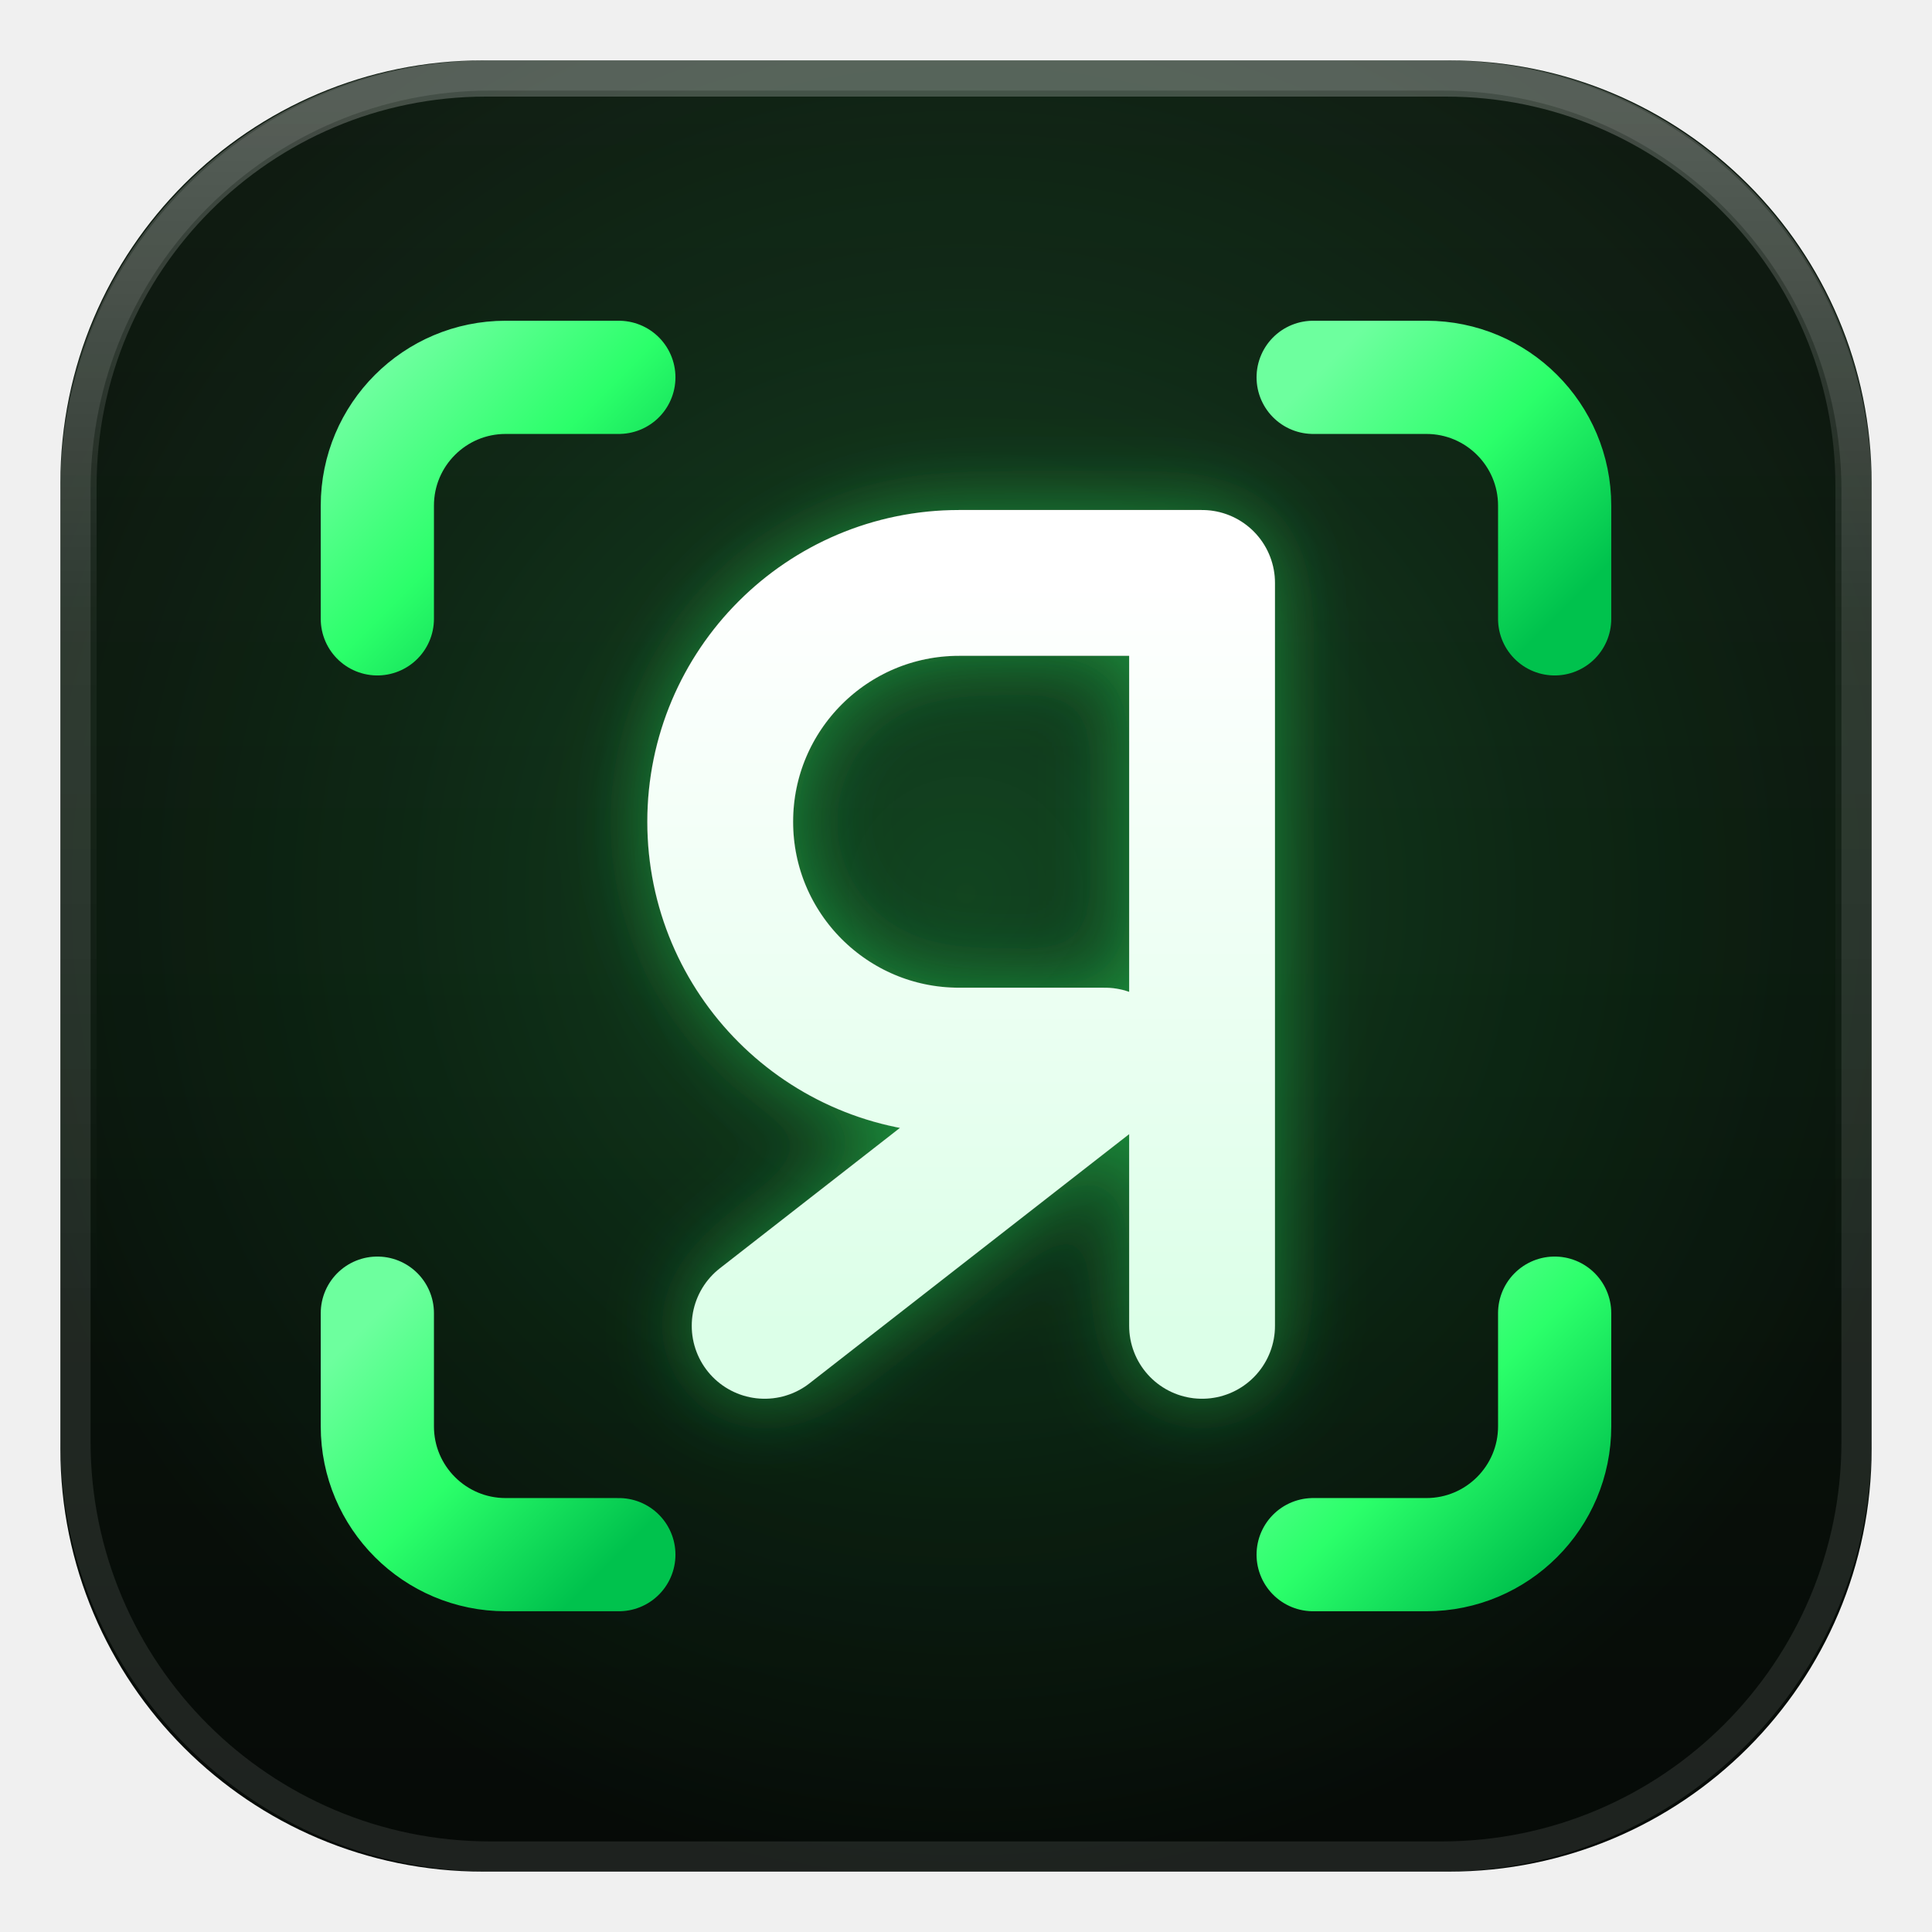
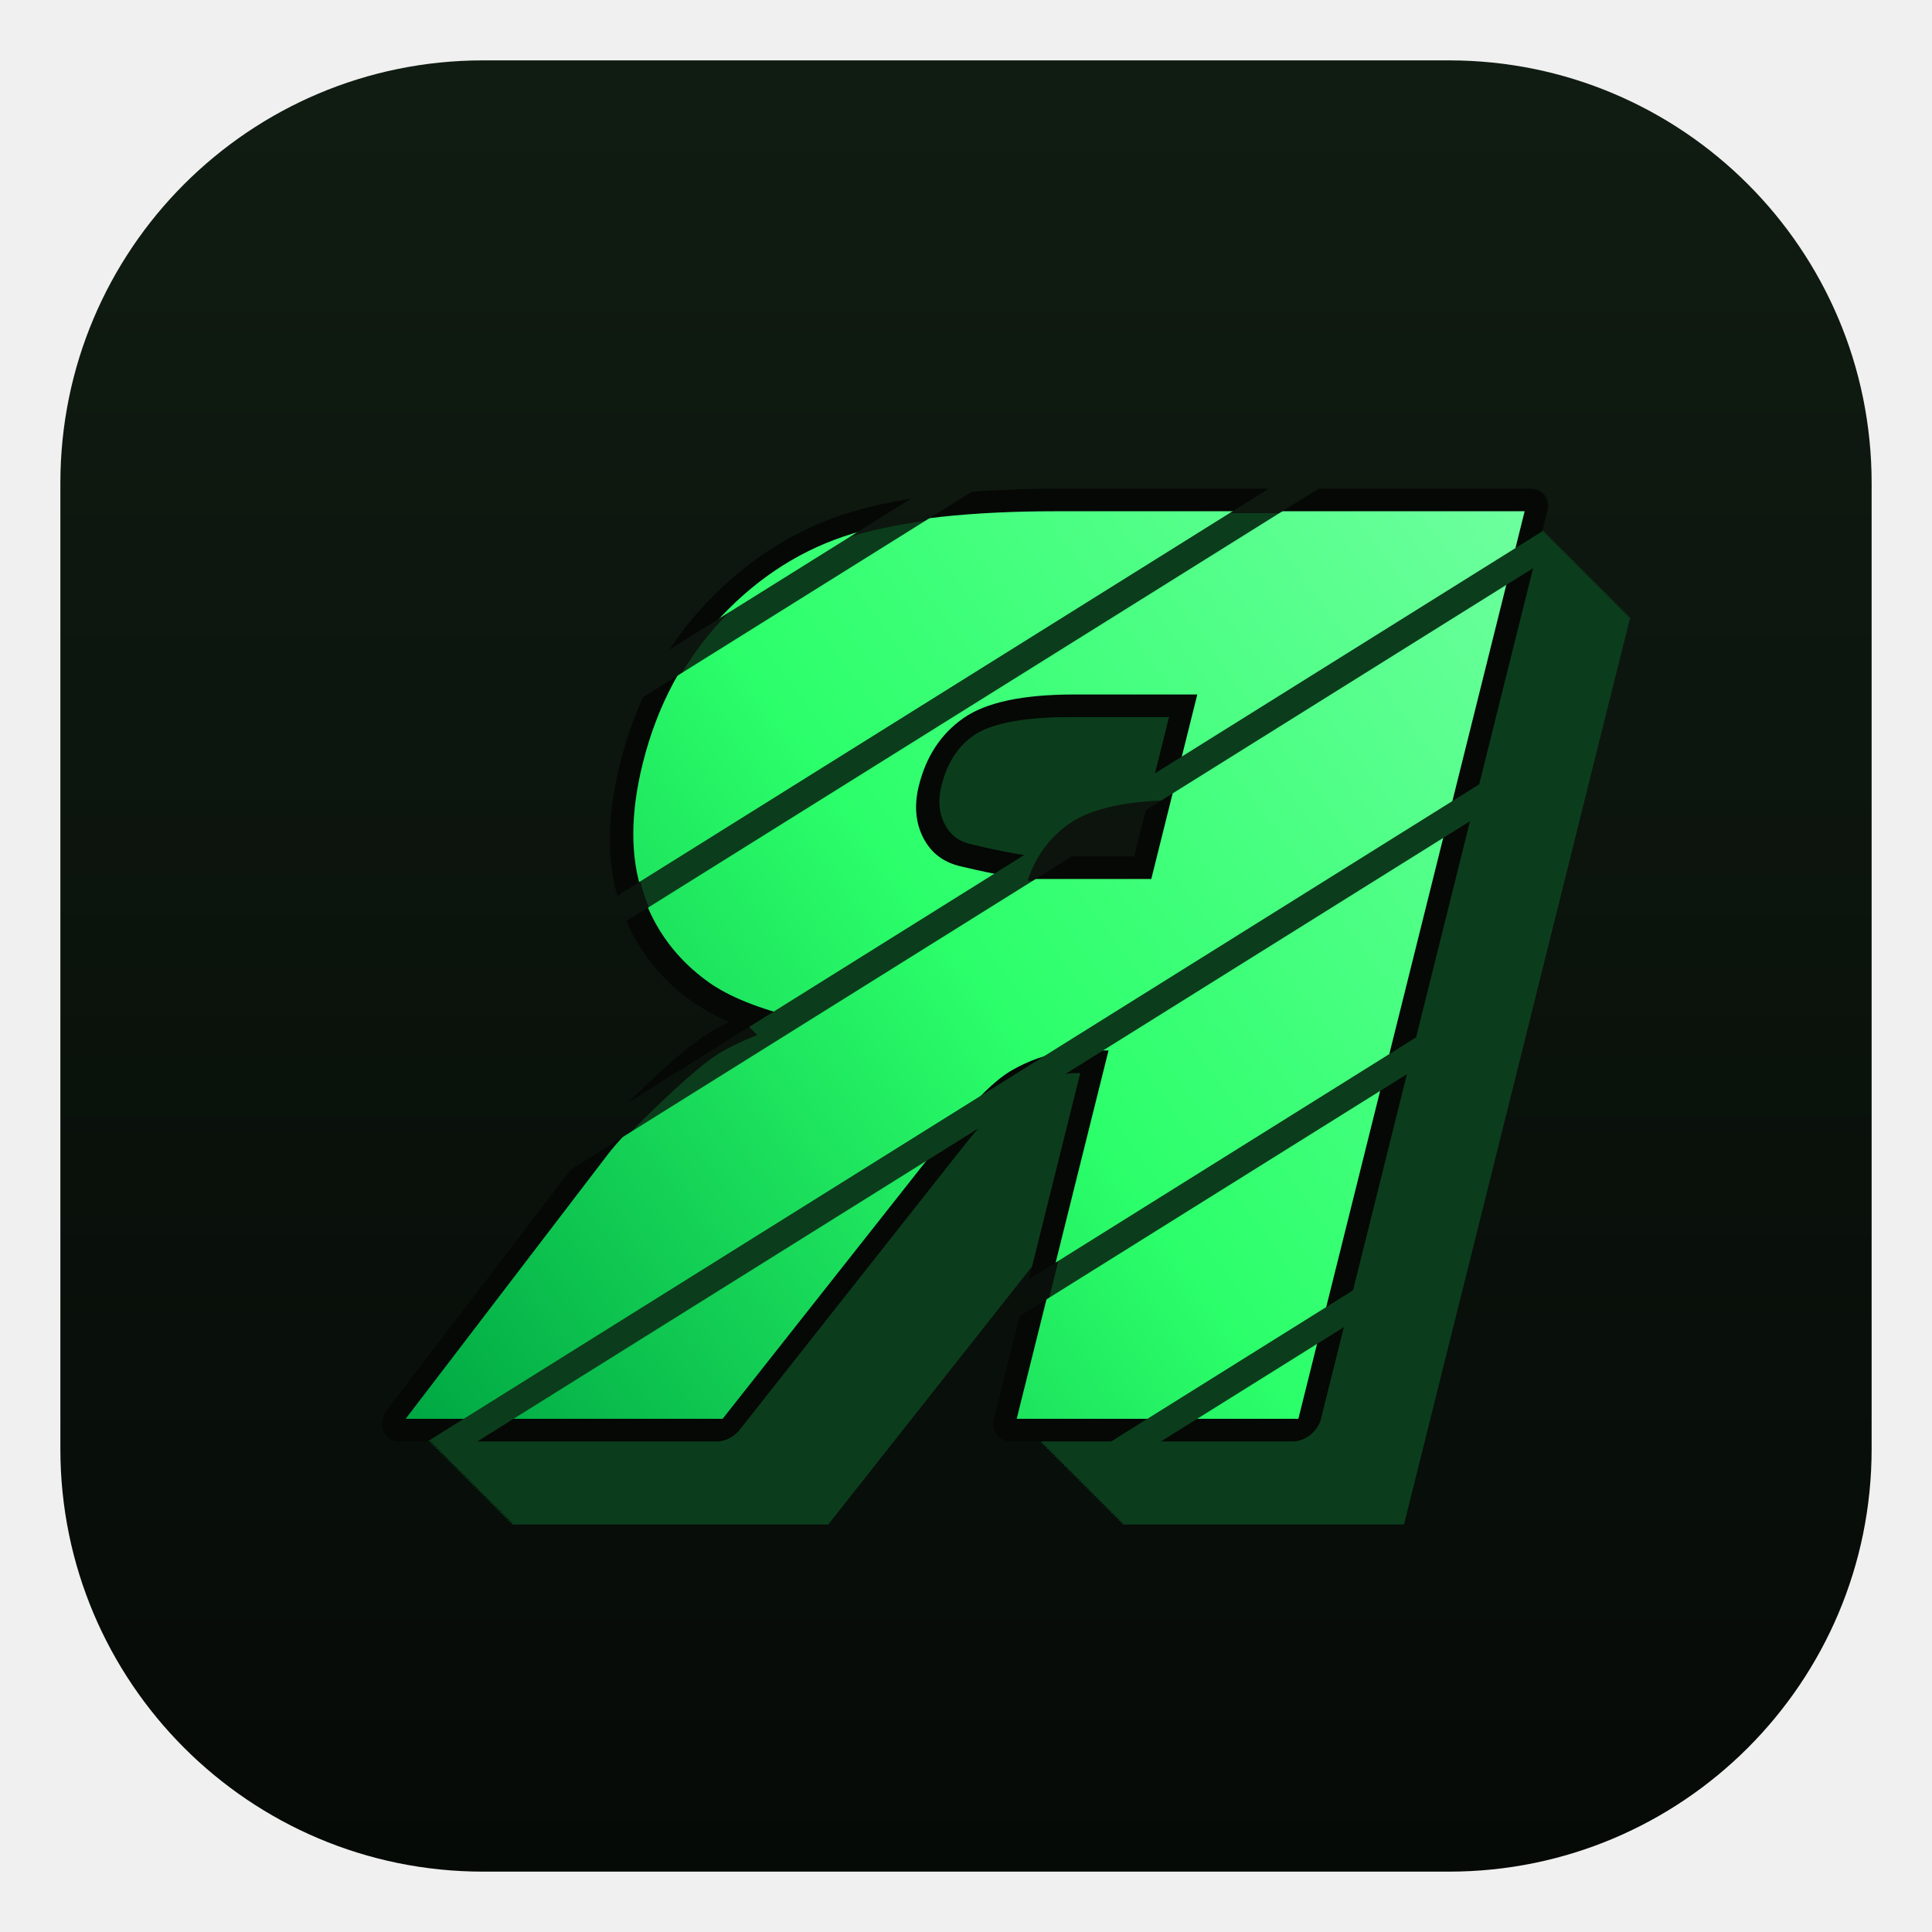
- <svg xmlns="http://www.w3.org/2000/svg" viewBox="0 0 128 128" width="1024" height="1024">
+ <svg xmlns="http://www.w3.org/2000/svg" xmlns:xlink="http://www.w3.org/1999/xlink" viewBox="0 0 256 256" width="1024" height="1024">
  <defs>
    <linearGradient id="rvr-bg" x1="0" y1="0" x2="0" y2="1">
      <stop offset="0" stop-color="#101c12" />
-       <stop offset="0.55" stop-color="#0a140c" />
      <stop offset="1" stop-color="#060a07" />
    </linearGradient>
-     <linearGradient id="rvr-edge" x1="0" y1="0" x2="0" y2="1">
-       <stop offset="0" stop-color="#ffffff" stop-opacity="0.22" />
-       <stop offset="0.3" stop-color="#ffffff" stop-opacity="0.05" />
-       <stop offset="0.7" stop-color="#ffffff" stop-opacity="0" />
-     </linearGradient>
-     <radialGradient id="rvr-glow" cx="0.5" cy="0.46" r="0.55">
-       <stop offset="0" stop-color="#2bff6a" stop-opacity="0.20" />
-       <stop offset="0.6" stop-color="#2bff6a" stop-opacity="0.07" />
-       <stop offset="1" stop-color="#2bff6a" stop-opacity="0" />
-     </radialGradient>
-     <linearGradient id="rvr-bracket" x1="0" y1="0" x2="1" y2="1">
+     <linearGradient id="rvr-face" x1="0" y1="1" x2="1" y2="0">
      <stop offset="0" stop-color="#6dff9e" />
      <stop offset="0.5" stop-color="#2bff6a" />
-       <stop offset="1" stop-color="#00c24d" />
+       <stop offset="1" stop-color="#00a843" />
    </linearGradient>
-     <linearGradient id="rvr-glyph" x1="0" y1="0" x2="0" y2="1">
-       <stop offset="0" stop-color="#ffffff" />
-       <stop offset="1" stop-color="#dcffe8" />
-     </linearGradient>
-     <filter id="rvr-glyphGlow" x="-60%" y="-40%" width="220%" height="180%">
-       <feDropShadow dx="0" dy="0" stdDeviation="3" flood-color="#2bff6a" flood-opacity="0.45" />
-     </filter>
+     <path id="rvr-r" transform="translate(-65.33789 0) scale(0.08203125 -0.08203125)" d="M156 0V1466H911Q1121 1466 1232.0 1430.0Q1343 1394 1411.0 1296.5Q1479 1199 1479 1059Q1479 937 1427.0 848.5Q1375 760 1284 705Q1226 670 1125 647Q1206 620 1243 593Q1268 575 1315.5 516.0Q1363 457 1379 425L1598 0H1086L844 448Q798 535 762 561Q713 595 651 595H611V0ZM611 872H802Q833 872 922 892Q967 901 995.5 938.0Q1024 975 1024 1023Q1024 1094 979.0 1132.0Q934 1170 810 1170H611Z" />
+     <pattern id="rvr-slash" width="24" height="24" patternUnits="userSpaceOnUse" patternTransform="rotate(-32)">
+       <rect width="24" height="3.5" fill="black" />
+     </pattern>
+     <mask id="rvr-cut" maskUnits="userSpaceOnUse" x="0" y="0" width="256" height="256">
+       <rect width="256" height="256" fill="white" />
+       <rect width="256" height="256" fill="url(#rvr-slash)" />
+     </mask>
  </defs>
-   <rect x="4" y="4" width="120" height="120" rx="28" fill="url(#rvr-bg)" />
-   <rect x="4" y="4" width="120" height="120" rx="28" fill="url(#rvr-glow)" />
-   <rect x="5.2" y="5.2" width="117.6" height="117.6" rx="27" fill="none" stroke="url(#rvr-edge)" stroke-width="2.4" />
-   <rect x="5" y="5" width="118" height="118" rx="27.5" fill="none" stroke="#ffffff" stroke-opacity="0.10" stroke-width="2" />
-   <g stroke="url(#rvr-bracket)" stroke-width="7.5" fill="none" stroke-linecap="round">
-     <path d="M25 41 V33.5 a8.5 8.5 0 0 1 8.5 -8.5 H41" />
-     <path d="M87 25 h7.5 a8.5 8.5 0 0 1 8.5 8.5 V41" />
-     <path d="M103 87 v7.5 a8.5 8.5 0 0 1 -8.5 8.5 H87" />
-     <path d="M41 103 H33.5 a8.5 8.5 0 0 1 -8.5 -8.5 V87" />
+   <rect x="8" y="8" width="240" height="240" rx="56" fill="url(#rvr-bg)" />
+   <g fill="#0b3d1c">
+     <use xlink:href="#rvr-r" transform="translate(133.5 202) skewX(-14) scale(-1 1)" />
+     <use xlink:href="#rvr-r" transform="translate(133.25 201.75) skewX(-14) scale(-1 1)" />
+     <use xlink:href="#rvr-r" transform="translate(133 201.5) skewX(-14) scale(-1 1)" />
+     <use xlink:href="#rvr-r" transform="translate(132.75 201.25) skewX(-14) scale(-1 1)" />
+     <use xlink:href="#rvr-r" transform="translate(132.5 201) skewX(-14) scale(-1 1)" />
+     <use xlink:href="#rvr-r" transform="translate(132.25 200.75) skewX(-14) scale(-1 1)" />
+     <use xlink:href="#rvr-r" transform="translate(132 200.5) skewX(-14) scale(-1 1)" />
+     <use xlink:href="#rvr-r" transform="translate(131.75 200.25) skewX(-14) scale(-1 1)" />
+     <use xlink:href="#rvr-r" transform="translate(131.5 200) skewX(-14) scale(-1 1)" />
+     <use xlink:href="#rvr-r" transform="translate(131.25 199.75) skewX(-14) scale(-1 1)" />
+     <use xlink:href="#rvr-r" transform="translate(131 199.5) skewX(-14) scale(-1 1)" />
+     <use xlink:href="#rvr-r" transform="translate(130.75 199.25) skewX(-14) scale(-1 1)" />
+     <use xlink:href="#rvr-r" transform="translate(130.5 199) skewX(-14) scale(-1 1)" />
+     <use xlink:href="#rvr-r" transform="translate(130.25 198.75) skewX(-14) scale(-1 1)" />
+     <use xlink:href="#rvr-r" transform="translate(130 198.5) skewX(-14) scale(-1 1)" />
+     <use xlink:href="#rvr-r" transform="translate(129.75 198.25) skewX(-14) scale(-1 1)" />
+     <use xlink:href="#rvr-r" transform="translate(129.5 198) skewX(-14) scale(-1 1)" />
+     <use xlink:href="#rvr-r" transform="translate(129.25 197.75) skewX(-14) scale(-1 1)" />
+     <use xlink:href="#rvr-r" transform="translate(129 197.5) skewX(-14) scale(-1 1)" />
+     <use xlink:href="#rvr-r" transform="translate(128.75 197.25) skewX(-14) scale(-1 1)" />
+     <use xlink:href="#rvr-r" transform="translate(128.5 197) skewX(-14) scale(-1 1)" />
+     <use xlink:href="#rvr-r" transform="translate(128.25 196.75) skewX(-14) scale(-1 1)" />
+     <use xlink:href="#rvr-r" transform="translate(128 196.5) skewX(-14) scale(-1 1)" />
+     <use xlink:href="#rvr-r" transform="translate(127.75 196.25) skewX(-14) scale(-1 1)" />
+     <use xlink:href="#rvr-r" transform="translate(127.5 196) skewX(-14) scale(-1 1)" />
+     <use xlink:href="#rvr-r" transform="translate(127.25 195.75) skewX(-14) scale(-1 1)" />
+     <use xlink:href="#rvr-r" transform="translate(127 195.5) skewX(-14) scale(-1 1)" />
+     <use xlink:href="#rvr-r" transform="translate(126.75 195.25) skewX(-14) scale(-1 1)" />
+     <use xlink:href="#rvr-r" transform="translate(126.5 195) skewX(-14) scale(-1 1)" />
+     <use xlink:href="#rvr-r" transform="translate(126.25 194.75) skewX(-14) scale(-1 1)" />
+     <use xlink:href="#rvr-r" transform="translate(126 194.5) skewX(-14) scale(-1 1)" />
+     <use xlink:href="#rvr-r" transform="translate(125.75 194.25) skewX(-14) scale(-1 1)" />
+     <use xlink:href="#rvr-r" transform="translate(125.5 194) skewX(-14) scale(-1 1)" />
+     <use xlink:href="#rvr-r" transform="translate(125.25 193.75) skewX(-14) scale(-1 1)" />
+     <use xlink:href="#rvr-r" transform="translate(125 193.5) skewX(-14) scale(-1 1)" />
+     <use xlink:href="#rvr-r" transform="translate(124.75 193.25) skewX(-14) scale(-1 1)" />
+     <use xlink:href="#rvr-r" transform="translate(124.5 193) skewX(-14) scale(-1 1)" />
+     <use xlink:href="#rvr-r" transform="translate(124.25 192.75) skewX(-14) scale(-1 1)" />
+     <use xlink:href="#rvr-r" transform="translate(124 192.5) skewX(-14) scale(-1 1)" />
+     <use xlink:href="#rvr-r" transform="translate(123.75 192.25) skewX(-14) scale(-1 1)" />
+     <use xlink:href="#rvr-r" transform="translate(123.5 192) skewX(-14) scale(-1 1)" />
+     <use xlink:href="#rvr-r" transform="translate(123.25 191.75) skewX(-14) scale(-1 1)" />
+     <use xlink:href="#rvr-r" transform="translate(123 191.5) skewX(-14) scale(-1 1)" />
+     <use xlink:href="#rvr-r" transform="translate(122.75 191.25) skewX(-14) scale(-1 1)" />
+     <use xlink:href="#rvr-r" transform="translate(122.5 191) skewX(-14) scale(-1 1)" />
+     <use xlink:href="#rvr-r" transform="translate(122.25 190.75) skewX(-14) scale(-1 1)" />
+     <use xlink:href="#rvr-r" transform="translate(122 190.5) skewX(-14) scale(-1 1)" />
+     <use xlink:href="#rvr-r" transform="translate(121.75 190.25) skewX(-14) scale(-1 1)" />
+     <use xlink:href="#rvr-r" transform="translate(121.5 190) skewX(-14) scale(-1 1)" />
+     <use xlink:href="#rvr-r" transform="translate(121.25 189.75) skewX(-14) scale(-1 1)" />
+     <use xlink:href="#rvr-r" transform="translate(121 189.5) skewX(-14) scale(-1 1)" />
+     <use xlink:href="#rvr-r" transform="translate(120.75 189.25) skewX(-14) scale(-1 1)" />
+     <use xlink:href="#rvr-r" transform="translate(120.5 189) skewX(-14) scale(-1 1)" />
+     <use xlink:href="#rvr-r" transform="translate(120.25 188.75) skewX(-14) scale(-1 1)" />
+     <use xlink:href="#rvr-r" transform="translate(120 188.5) skewX(-14) scale(-1 1)" />
+     <use xlink:href="#rvr-r" transform="translate(119.75 188.25) skewX(-14) scale(-1 1)" />
  </g>
-   <path d="M81 91 V37.5 H63.5 a17.2 17.2 0 0 0 0 34.4 H74 M74 71.9 L49.5 91" transform="translate(64 63) scale(0.92) translate(-64 -64)" fill="none" stroke="url(#rvr-glyph)" stroke-width="10.5" stroke-linecap="round" stroke-linejoin="round" filter="url(#rvr-glyphGlow)" />
+   <g mask="url(#rvr-cut)">
+     <use xlink:href="#rvr-r" transform="translate(119.5 188) skewX(-14) scale(-1 1)" fill="url(#rvr-face)" stroke="#050805" stroke-width="73.1" paint-order="stroke" stroke-linejoin="round" />
+   </g>
</svg>
